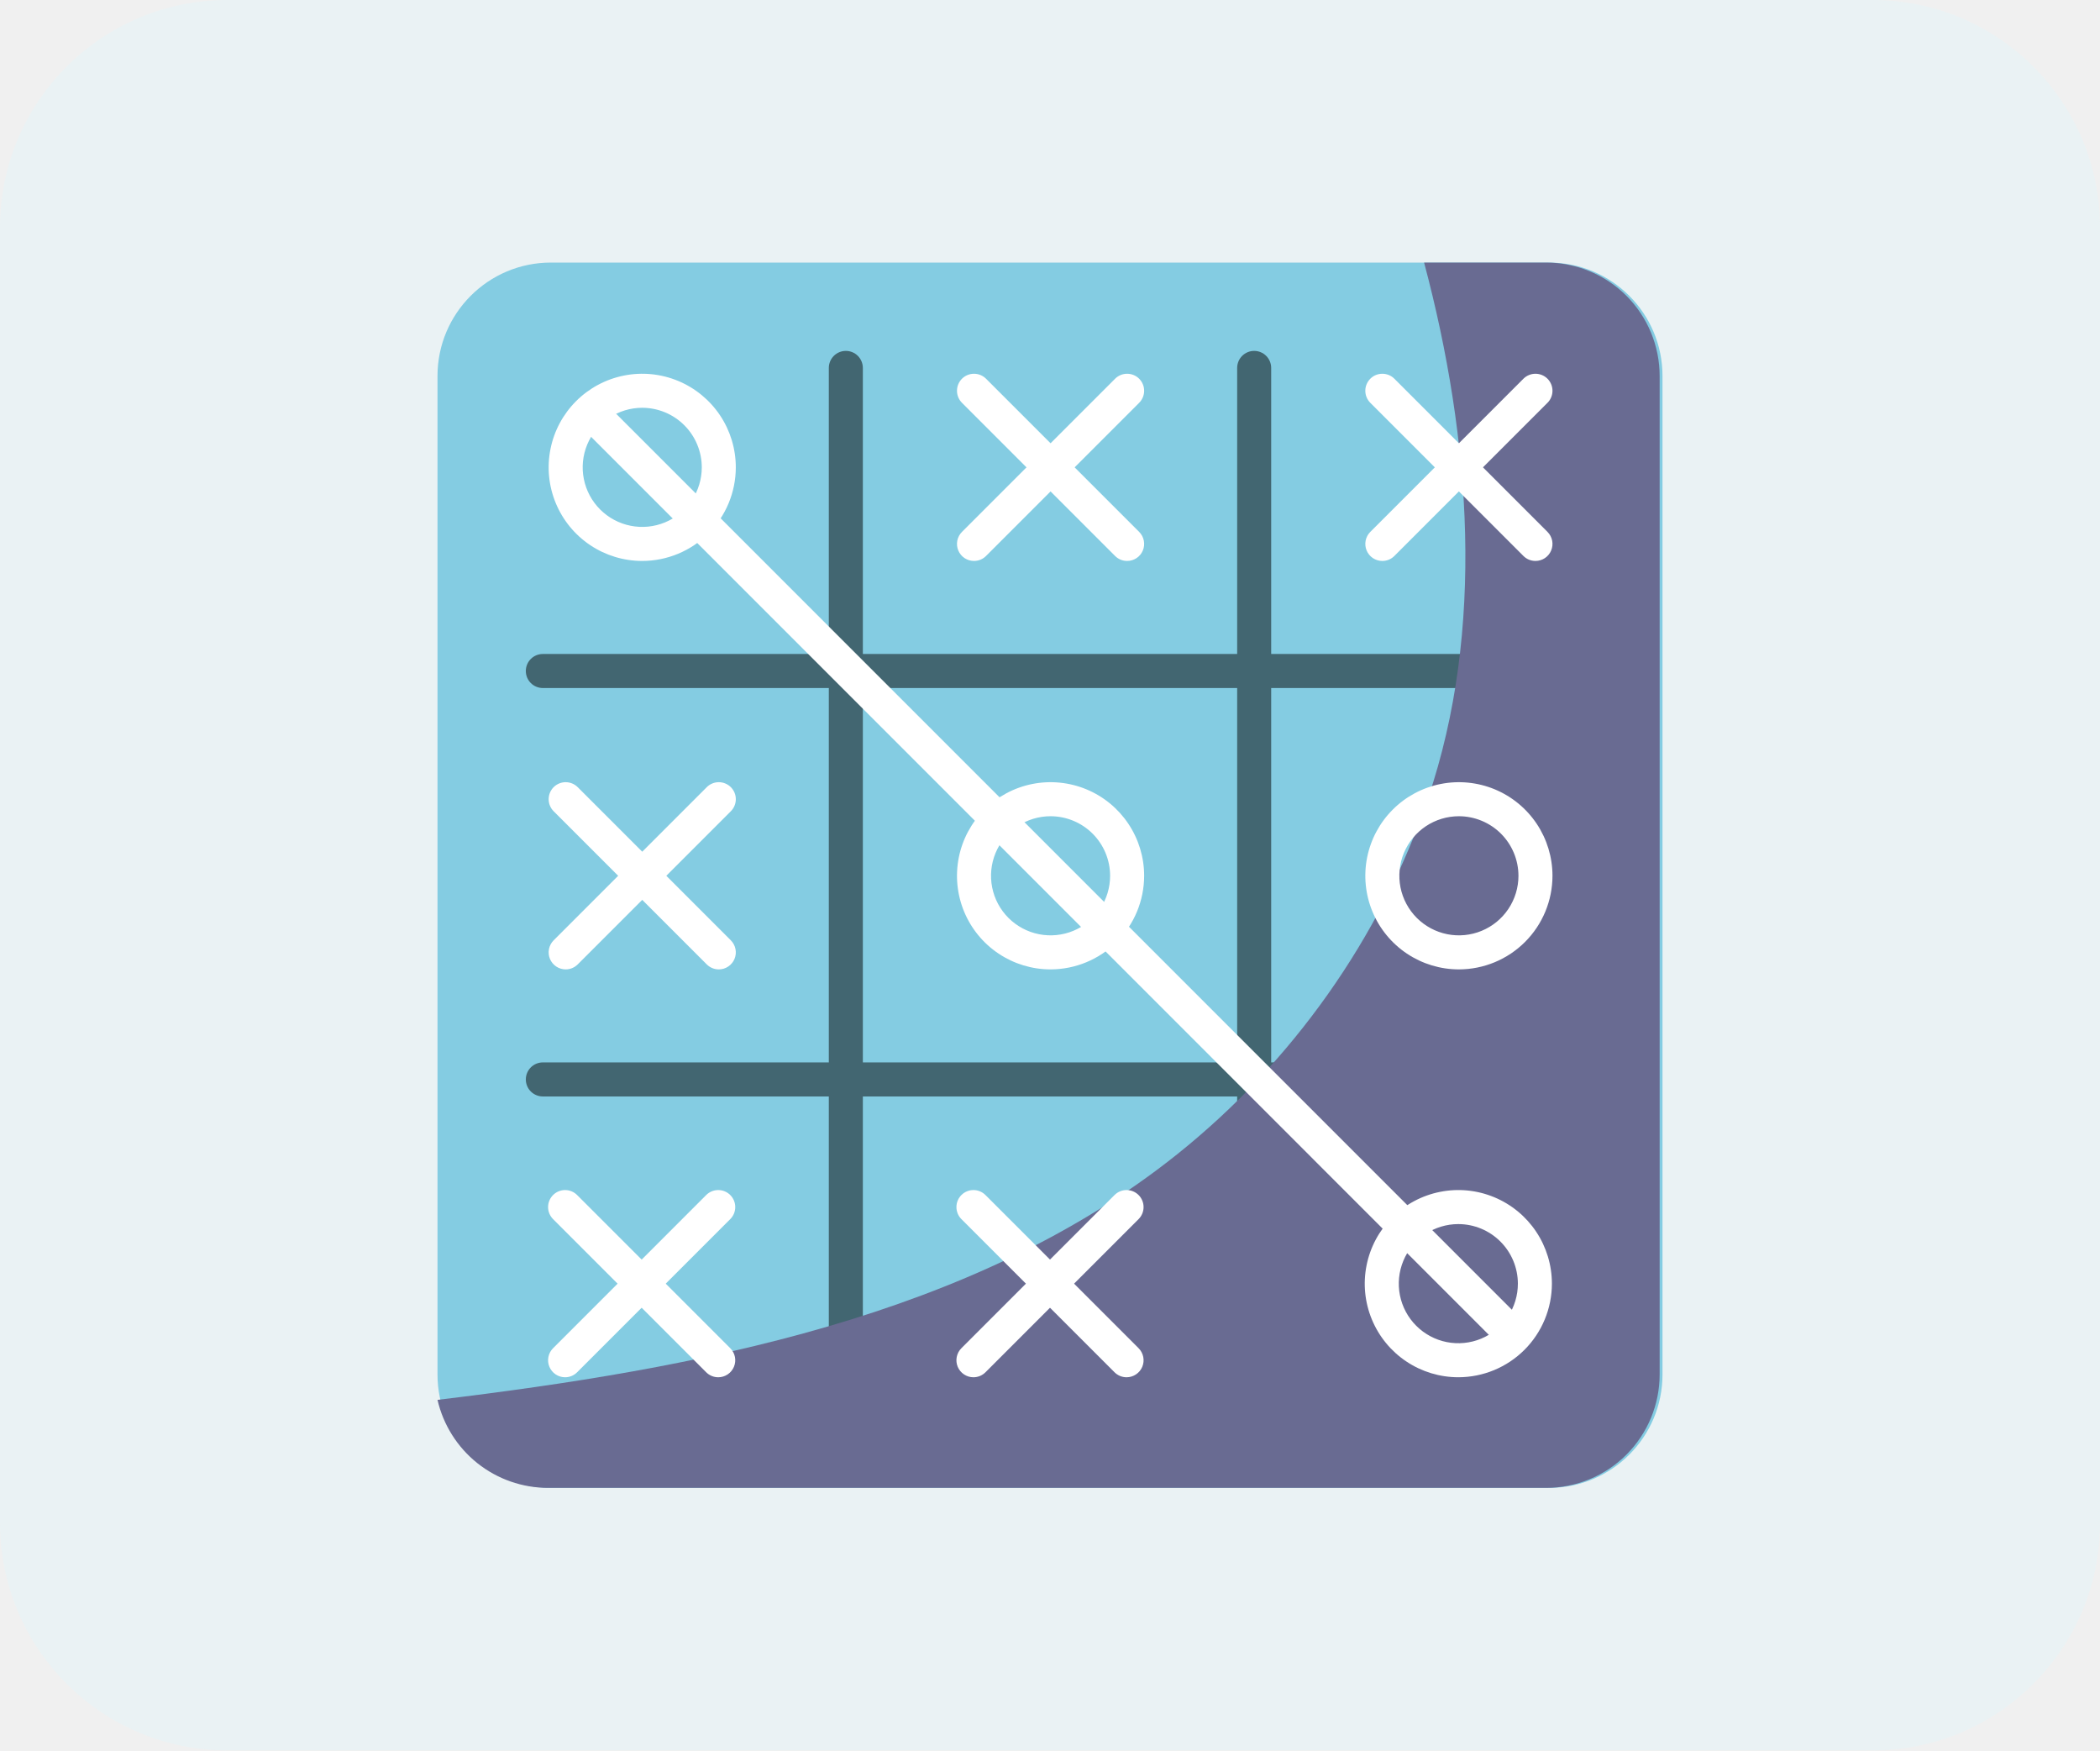
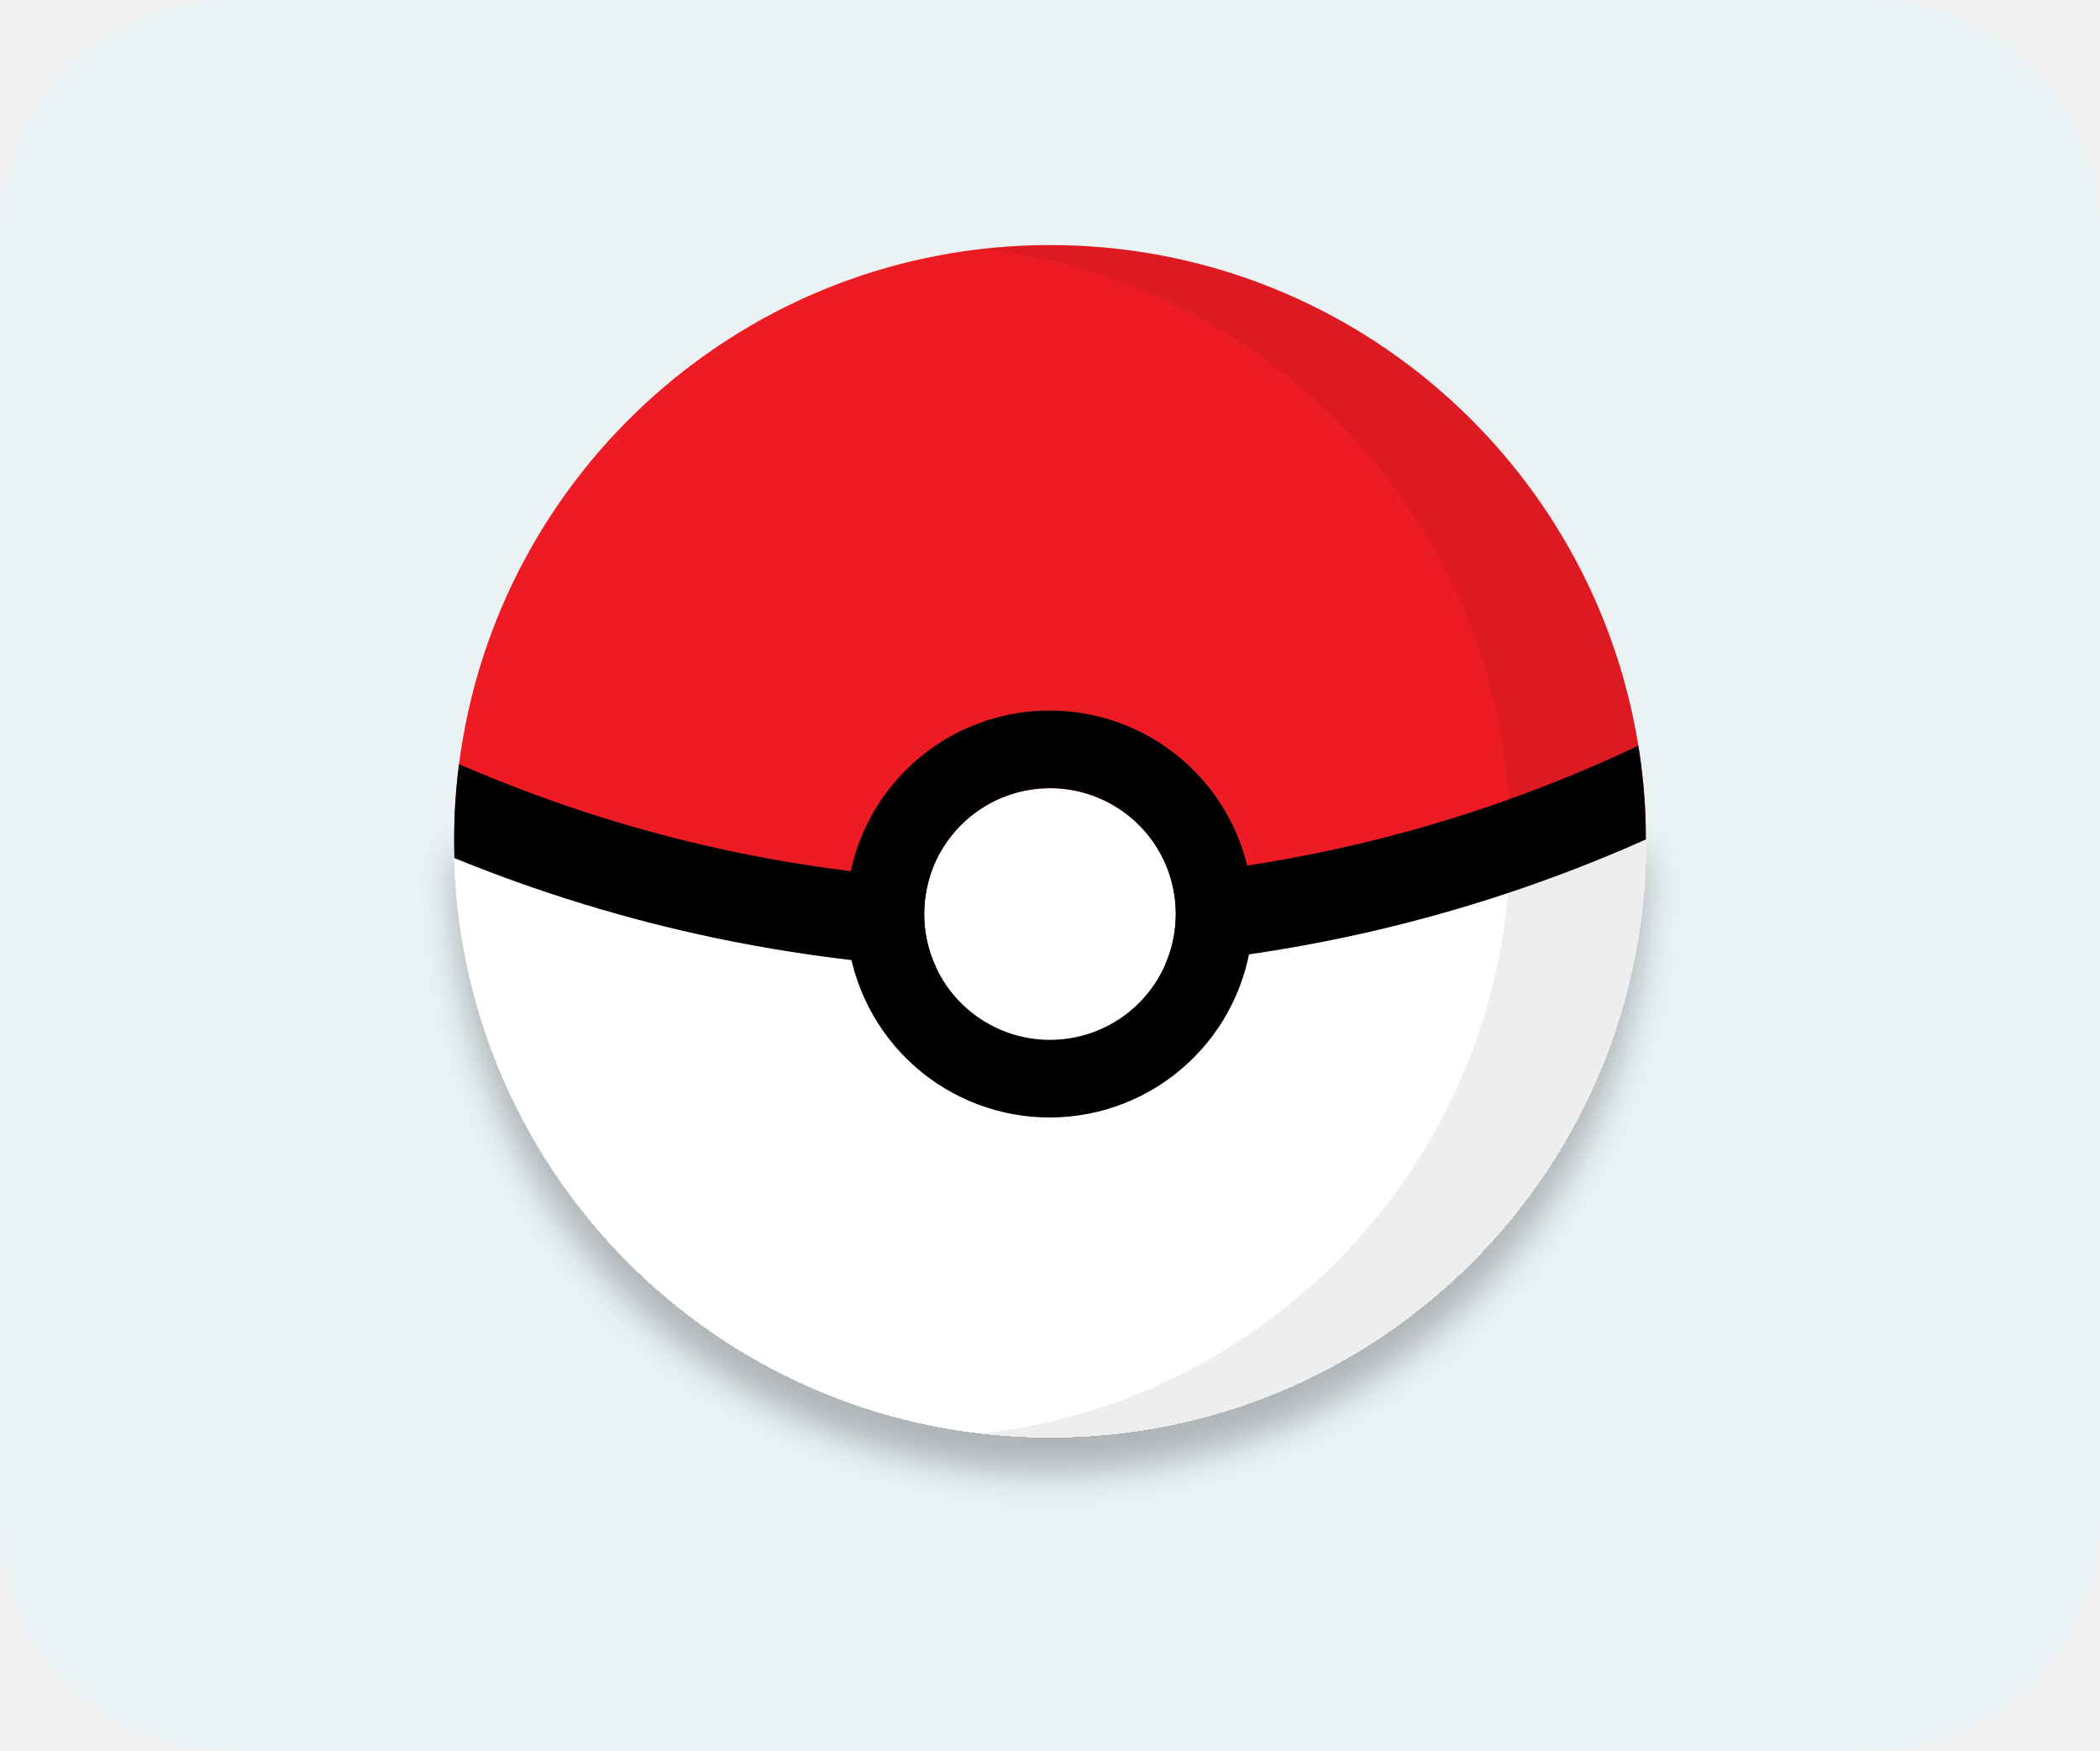
<svg xmlns="http://www.w3.org/2000/svg" width="120" height="100" viewBox="0 0 120 100" fill="none">
  <rect width="120" height="100" rx="13" transform="matrix(-1 0 0 1 120 0)" fill="#EAF2F4" />
-   <g clip-path="url(#clip0_2197_3361)">
-     <path d="M88.519 15H31.482C27.902 15 25 17.902 25 21.482V78.519C25 82.098 27.902 85 31.482 85H88.519C92.098 85 95 82.098 95 78.519V21.482C95 17.902 92.098 15 88.519 15Z" fill="#84CCE2" />
-     <path d="M88.981 60.694H72.639V39.306H88.981C89.239 39.306 89.487 39.203 89.669 39.021C89.851 38.838 89.954 38.591 89.954 38.333C89.954 38.075 89.851 37.828 89.669 37.646C89.487 37.463 89.239 37.361 88.981 37.361H72.639V21.019C72.639 20.761 72.537 20.514 72.354 20.331C72.172 20.149 71.924 20.046 71.667 20.046C71.409 20.046 71.162 20.149 70.979 20.331C70.797 20.514 70.695 20.761 70.695 21.019V37.361H49.306V21.019C49.306 20.761 49.203 20.514 49.021 20.331C48.839 20.149 48.591 20.046 48.333 20.046C48.075 20.046 47.828 20.149 47.646 20.331C47.464 20.514 47.361 20.761 47.361 21.019V37.361H31.019C30.761 37.361 30.514 37.463 30.331 37.646C30.149 37.828 30.047 38.075 30.047 38.333C30.047 38.591 30.149 38.838 30.331 39.021C30.514 39.203 30.761 39.306 31.019 39.306H47.361V60.694H31.019C30.761 60.694 30.514 60.797 30.331 60.979C30.149 61.161 30.047 61.409 30.047 61.667C30.047 61.924 30.149 62.172 30.331 62.354C30.514 62.536 30.761 62.639 31.019 62.639H47.361V78.981C47.361 79.239 47.464 79.486 47.646 79.669C47.828 79.851 48.075 79.953 48.333 79.953C48.591 79.953 48.839 79.851 49.021 79.669C49.203 79.486 49.306 79.239 49.306 78.981V62.639H70.695V78.981C70.695 79.239 70.797 79.486 70.979 79.669C71.162 79.851 71.409 79.953 71.667 79.953C71.924 79.953 72.172 79.851 72.354 79.669C72.537 79.486 72.639 79.239 72.639 78.981V62.639H88.981C89.239 62.639 89.487 62.536 89.669 62.354C89.851 62.172 89.954 61.924 89.954 61.667C89.954 61.409 89.851 61.161 89.669 60.979C89.487 60.797 89.239 60.694 88.981 60.694ZM70.695 60.694H49.306V39.306H70.695V60.694Z" fill="#426671" />
-     <path d="M94.837 21.482V78.519C94.837 80.237 94.154 81.886 92.938 83.102C91.723 84.317 90.074 85 88.355 85H31.318C29.851 85 28.428 84.503 27.28 83.59C26.133 82.677 25.329 81.401 25 79.972C39.713 78.2 55.593 75.267 67.255 65.951C73.829 60.701 78.906 53.563 81.607 45.587C84.856 35.995 84.07 25.112 81.377 15H88.355C89.206 15 90.049 15.168 90.835 15.493C91.622 15.819 92.336 16.297 92.938 16.898C93.54 17.5 94.018 18.215 94.343 19.001C94.669 19.788 94.837 20.63 94.837 21.482Z" fill="#696B92" />
-     <path d="M36.699 32.046C35.641 32.046 34.608 31.733 33.728 31.145C32.849 30.558 32.164 29.722 31.759 28.745C31.354 27.768 31.248 26.693 31.455 25.656C31.661 24.619 32.17 23.666 32.918 22.918C33.666 22.17 34.619 21.661 35.656 21.455C36.693 21.248 37.768 21.354 38.745 21.759C39.722 22.164 40.557 22.849 41.145 23.728C41.733 24.608 42.046 25.641 42.046 26.699C42.045 28.117 41.481 29.476 40.478 30.478C39.476 31.481 38.117 32.045 36.699 32.046ZM36.699 23.296C36.026 23.296 35.368 23.496 34.809 23.87C34.249 24.244 33.813 24.775 33.555 25.397C33.298 26.019 33.23 26.703 33.362 27.363C33.493 28.023 33.817 28.629 34.293 29.105C34.769 29.581 35.375 29.905 36.035 30.036C36.695 30.168 37.379 30.1 38.001 29.843C38.623 29.585 39.154 29.149 39.528 28.59C39.902 28.03 40.102 27.372 40.102 26.699C40.101 25.797 39.742 24.932 39.104 24.294C38.466 23.656 37.601 23.297 36.699 23.296Z" fill="white" />
-     <path d="M60.032 55.38C58.975 55.38 57.941 55.066 57.062 54.479C56.182 53.891 55.497 53.056 55.092 52.079C54.688 51.102 54.582 50.027 54.788 48.989C54.994 47.952 55.504 46.999 56.251 46.252C56.999 45.504 57.952 44.994 58.989 44.788C60.026 44.582 61.102 44.688 62.079 45.092C63.056 45.497 63.891 46.182 64.478 47.062C65.066 47.941 65.38 48.975 65.38 50.032C65.378 51.45 64.814 52.809 63.812 53.812C62.809 54.814 61.45 55.378 60.032 55.38ZM60.032 46.63C59.359 46.63 58.702 46.829 58.142 47.203C57.582 47.577 57.146 48.109 56.889 48.73C56.631 49.352 56.564 50.036 56.695 50.696C56.826 51.356 57.15 51.963 57.626 52.439C58.102 52.914 58.709 53.239 59.369 53.37C60.029 53.501 60.713 53.434 61.335 53.176C61.956 52.919 62.488 52.483 62.862 51.923C63.236 51.363 63.435 50.706 63.435 50.032C63.434 49.13 63.075 48.266 62.437 47.627C61.8 46.99 60.935 46.631 60.032 46.63Z" fill="white" />
-     <path d="M83.333 78.68C82.276 78.68 81.242 78.367 80.363 77.779C79.483 77.192 78.798 76.357 78.393 75.38C77.988 74.403 77.882 73.327 78.089 72.29C78.295 71.253 78.804 70.3 79.552 69.552C80.3 68.804 81.253 68.295 82.29 68.089C83.327 67.882 84.403 67.988 85.38 68.393C86.357 68.798 87.192 69.483 87.779 70.363C88.367 71.242 88.68 72.276 88.68 73.333C88.679 74.751 88.115 76.11 87.113 77.113C86.11 78.115 84.751 78.679 83.333 78.68ZM83.333 69.93C82.66 69.93 82.002 70.13 81.443 70.504C80.883 70.878 80.447 71.409 80.19 72.031C79.932 72.653 79.865 73.337 79.996 73.997C80.127 74.657 80.451 75.263 80.927 75.739C81.403 76.215 82.009 76.539 82.669 76.671C83.329 76.802 84.014 76.735 84.635 76.477C85.257 76.219 85.789 75.783 86.163 75.224C86.537 74.664 86.736 74.006 86.736 73.333C86.735 72.431 86.376 71.566 85.738 70.928C85.1 70.29 84.236 69.932 83.333 69.93Z" fill="white" />
-     <path d="M83.366 55.38C82.308 55.38 81.274 55.066 80.395 54.479C79.516 53.891 78.83 53.056 78.426 52.079C78.021 51.102 77.915 50.027 78.121 48.989C78.328 47.952 78.837 46.999 79.585 46.252C80.332 45.504 81.285 44.994 82.323 44.788C83.36 44.582 84.435 44.688 85.412 45.092C86.389 45.497 87.224 46.182 87.812 47.062C88.399 47.941 88.713 48.975 88.713 50.032C88.712 51.45 88.148 52.809 87.145 53.812C86.143 54.814 84.784 55.378 83.366 55.38ZM83.366 46.63C82.693 46.63 82.035 46.829 81.475 47.203C80.916 47.577 80.48 48.109 80.222 48.73C79.965 49.352 79.897 50.036 80.028 50.696C80.16 51.356 80.484 51.963 80.96 52.439C81.436 52.914 82.042 53.239 82.702 53.37C83.362 53.501 84.046 53.434 84.668 53.176C85.29 52.919 85.821 52.483 86.195 51.923C86.569 51.363 86.769 50.706 86.769 50.032C86.767 49.13 86.409 48.266 85.771 47.627C85.133 46.99 84.268 46.631 83.366 46.63Z" fill="white" />
-     <path d="M64.407 32.046C64.28 32.046 64.153 32.021 64.035 31.973C63.917 31.924 63.81 31.852 63.72 31.762L54.97 23.012C54.787 22.829 54.685 22.582 54.685 22.324C54.685 22.066 54.787 21.819 54.97 21.636C55.152 21.454 55.4 21.352 55.657 21.352C55.915 21.352 56.163 21.454 56.345 21.636L65.095 30.386C65.231 30.522 65.324 30.696 65.361 30.884C65.399 31.073 65.38 31.268 65.306 31.446C65.233 31.624 65.108 31.776 64.948 31.883C64.788 31.989 64.6 32.046 64.407 32.046Z" fill="white" />
-     <path d="M55.657 32.046C55.465 32.046 55.277 31.989 55.117 31.883C54.957 31.776 54.832 31.624 54.759 31.446C54.685 31.268 54.666 31.073 54.703 30.884C54.741 30.696 54.834 30.522 54.97 30.386L63.72 21.636C63.902 21.454 64.149 21.352 64.407 21.352C64.665 21.352 64.913 21.454 65.095 21.636C65.277 21.819 65.38 22.066 65.38 22.324C65.38 22.582 65.277 22.829 65.095 23.012L56.345 31.762C56.255 31.852 56.148 31.924 56.029 31.973C55.911 32.021 55.785 32.046 55.657 32.046Z" fill="white" />
-     <path d="M64.375 78.681C64.247 78.681 64.121 78.656 64.003 78.607C63.885 78.558 63.778 78.486 63.687 78.396L54.937 69.646C54.755 69.464 54.653 69.216 54.653 68.958C54.653 68.7 54.755 68.453 54.937 68.271C55.12 68.088 55.367 67.986 55.625 67.986C55.883 67.986 56.13 68.088 56.313 68.271L65.063 77.021C65.199 77.157 65.291 77.33 65.329 77.519C65.367 77.707 65.347 77.903 65.274 78.081C65.2 78.258 65.075 78.41 64.915 78.517C64.755 78.624 64.567 78.681 64.375 78.681Z" fill="white" />
-     <path d="M55.625 78.681C55.433 78.681 55.245 78.624 55.085 78.517C54.925 78.41 54.8 78.258 54.726 78.081C54.653 77.903 54.633 77.707 54.671 77.519C54.709 77.33 54.801 77.157 54.937 77.021L63.687 68.271C63.87 68.088 64.117 67.986 64.375 67.986C64.633 67.986 64.88 68.088 65.063 68.271C65.245 68.453 65.347 68.7 65.347 68.958C65.347 69.216 65.245 69.464 65.063 69.646L56.313 78.396C56.222 78.486 56.115 78.558 55.997 78.607C55.879 78.656 55.753 78.681 55.625 78.681Z" fill="white" />
-     <path d="M41.042 78.681C40.914 78.681 40.788 78.656 40.669 78.607C40.551 78.558 40.444 78.486 40.354 78.396L31.604 69.646C31.422 69.464 31.319 69.216 31.319 68.958C31.319 68.7 31.422 68.453 31.604 68.271C31.786 68.088 32.034 67.986 32.292 67.986C32.55 67.986 32.797 68.088 32.979 68.271L41.729 77.021C41.865 77.157 41.958 77.33 41.996 77.519C42.033 77.707 42.014 77.903 41.94 78.081C41.867 78.258 41.742 78.41 41.582 78.517C41.422 78.624 41.234 78.681 41.042 78.681Z" fill="white" />
-     <path d="M32.292 78.681C32.099 78.681 31.911 78.624 31.751 78.517C31.591 78.41 31.467 78.258 31.393 78.081C31.319 77.903 31.3 77.707 31.338 77.519C31.375 77.33 31.468 77.157 31.604 77.021L40.354 68.271C40.536 68.088 40.784 67.986 41.042 67.986C41.3 67.986 41.547 68.088 41.729 68.271C41.912 68.453 42.014 68.7 42.014 68.958C42.014 69.216 41.912 69.464 41.729 69.646L32.979 78.396C32.889 78.486 32.782 78.558 32.664 78.607C32.546 78.656 32.419 78.681 32.292 78.681Z" fill="white" />
-     <path d="M87.741 32.046C87.613 32.046 87.487 32.021 87.369 31.973C87.251 31.924 87.143 31.852 87.053 31.762L78.303 23.012C78.121 22.829 78.018 22.582 78.018 22.324C78.018 22.066 78.121 21.819 78.303 21.636C78.485 21.454 78.733 21.352 78.991 21.352C79.249 21.352 79.496 21.454 79.678 21.636L88.428 30.386C88.564 30.522 88.657 30.696 88.695 30.884C88.732 31.073 88.713 31.268 88.639 31.446C88.566 31.624 88.441 31.776 88.281 31.883C88.121 31.989 87.933 32.046 87.741 32.046Z" fill="white" />
-     <path d="M78.991 32.046C78.798 32.046 78.61 31.989 78.45 31.883C78.29 31.776 78.166 31.624 78.092 31.446C78.019 31.268 77.999 31.073 78.037 30.884C78.074 30.696 78.167 30.522 78.303 30.386L87.053 21.636C87.143 21.546 87.251 21.474 87.369 21.426C87.487 21.377 87.613 21.352 87.741 21.352C87.868 21.352 87.995 21.377 88.113 21.426C88.231 21.474 88.338 21.546 88.428 21.636C88.519 21.727 88.59 21.834 88.639 21.952C88.688 22.07 88.713 22.196 88.713 22.324C88.713 22.452 88.688 22.578 88.639 22.696C88.59 22.814 88.519 22.922 88.428 23.012L79.678 31.762C79.588 31.852 79.481 31.924 79.363 31.973C79.245 32.021 79.118 32.046 78.991 32.046Z" fill="white" />
-     <path d="M41.074 55.38C40.946 55.38 40.82 55.355 40.702 55.306C40.584 55.257 40.477 55.185 40.386 55.095L31.636 46.345C31.454 46.163 31.352 45.915 31.352 45.657C31.352 45.399 31.454 45.152 31.636 44.97C31.819 44.787 32.066 44.685 32.324 44.685C32.582 44.685 32.829 44.787 33.012 44.97L41.762 53.72C41.898 53.856 41.99 54.029 42.028 54.218C42.066 54.406 42.046 54.602 41.973 54.779C41.899 54.957 41.774 55.109 41.614 55.216C41.455 55.323 41.266 55.38 41.074 55.38Z" fill="white" />
-     <path d="M32.324 55.38C32.132 55.38 31.944 55.323 31.784 55.216C31.624 55.109 31.499 54.957 31.425 54.779C31.352 54.602 31.333 54.406 31.37 54.218C31.408 54.029 31.5 53.856 31.636 53.72L40.386 44.97C40.569 44.787 40.816 44.685 41.074 44.685C41.332 44.685 41.579 44.787 41.762 44.97C41.944 45.152 42.047 45.399 42.047 45.657C42.047 45.915 41.944 46.163 41.762 46.345L33.012 55.095C32.922 55.185 32.814 55.257 32.696 55.306C32.578 55.355 32.452 55.38 32.324 55.38Z" fill="white" />
-     <path d="M86.479 77.257C86.352 77.257 86.225 77.233 86.107 77.184C85.99 77.135 85.882 77.063 85.792 76.973L33.222 24.402C33.129 24.312 33.055 24.205 33.004 24.086C32.953 23.968 32.926 23.84 32.925 23.711C32.924 23.582 32.948 23.454 32.997 23.334C33.046 23.215 33.118 23.107 33.21 23.015C33.301 22.924 33.41 22.852 33.529 22.803C33.648 22.754 33.776 22.729 33.906 22.73C34.035 22.732 34.162 22.758 34.281 22.809C34.4 22.86 34.507 22.934 34.596 23.027L87.167 75.598C87.303 75.734 87.395 75.907 87.433 76.096C87.47 76.284 87.451 76.48 87.377 76.657C87.304 76.835 87.179 76.987 87.019 77.093C86.859 77.2 86.672 77.257 86.479 77.257Z" fill="white" />
+   <g clip-path="url(#clip0_2197_3266)">
+     <g filter="url(#filter0_d_2197_3266)">
+       <path d="M94.054 48.054C94.054 48.156 94.054 48.257 94.054 48.358C93.891 67.025 78.707 82.108 60 82.108C41.669 82.108 26.721 67.624 25.976 49.477C25.969 49.324 25.964 49.171 25.96 49.017C25.951 48.698 25.946 48.377 25.946 48.054C25.946 47.566 25.956 47.081 25.977 46.599C36.566 50.556 48.03 52.721 60 52.721C71.97 52.721 83.434 50.556 94.023 46.599C94.043 47.048 94.053 47.501 94.053 47.955C94.054 47.991 94.054 48.021 94.054 48.054Z" fill="white" />
+     </g>
+     <path d="M94.023 46.599C83.434 50.556 71.97 52.721 60 52.721C48.03 52.721 36.566 50.556 25.977 46.599C26.019 45.607 26.103 44.626 26.229 43.657C28.384 26.928 42.683 14 60 14C76.952 14 91.011 26.387 93.62 42.602C93.832 43.925 93.967 45.26 94.023 46.599Z" fill="#ED1C24" />
+     <path opacity="0.07" d="M94.054 48.054C94.054 48.156 94.054 48.257 94.054 48.358C93.891 67.025 78.707 82.108 60 82.108C58.705 82.109 57.411 82.036 56.124 81.89C73.005 79.975 86.142 65.716 86.296 48.358C86.296 48.257 86.296 48.156 86.296 48.054C86.296 48.021 86.296 47.991 86.296 47.955C86.296 47.501 86.286 47.049 86.266 46.599C86.21 45.26 86.075 43.925 85.863 42.602C83.46 27.642 71.303 15.94 56.123 14.219C57.41 14.073 58.705 13.999 60 14C76.952 14 91.011 26.387 93.62 42.602C93.832 43.925 93.967 45.26 94.023 46.599C94.043 47.048 94.053 47.501 94.053 47.955C94.054 47.991 94.054 48.021 94.054 48.054Z" fill="black" />
+     <path d="M94.054 47.955C88.903 50.254 83.537 52.04 78.036 53.288C71.713 54.716 65.25 55.435 58.767 55.432C52.764 55.434 46.776 54.818 40.899 53.592C35.791 52.523 30.791 50.992 25.96 49.017C25.951 48.698 25.946 48.377 25.946 48.054C25.946 47.566 25.956 47.081 25.977 46.599C26.019 45.607 26.103 44.626 26.229 43.657L26.322 43.694C36.557 48.135 47.474 50.387 58.765 50.387C70.974 50.387 82.696 47.77 93.605 42.609L93.62 42.602C93.832 43.925 93.967 45.26 94.023 46.599C94.044 47.048 94.054 47.501 94.054 47.955Z" fill="black" />
+     <path d="M60 59.406C63.971 59.406 67.189 56.187 67.189 52.216C67.189 48.246 63.971 45.027 60 45.027C56.029 45.027 52.811 48.246 52.811 52.216C52.811 56.187 56.029 59.406 60 59.406Z" fill="white" />
+     <path d="M70.69 47.698C69.57 45.042 67.502 42.897 64.89 41.679C62.277 40.462 59.305 40.258 56.55 41.108C53.796 41.958 51.456 43.801 49.983 46.28C48.511 48.758 48.013 51.695 48.584 54.521C49.156 57.346 50.757 59.858 53.076 61.57C55.396 63.282 58.268 64.07 61.137 63.783C64.005 63.496 66.664 62.154 68.598 60.016C70.533 57.879 71.604 55.099 71.604 52.216C71.605 50.664 71.294 49.128 70.69 47.698ZM60 59.405C58.578 59.405 57.188 58.984 56.006 58.194C54.824 57.404 53.902 56.281 53.358 54.967C52.814 53.654 52.672 52.208 52.949 50.814C53.226 49.419 53.911 48.138 54.916 47.133C55.922 46.127 57.203 45.443 58.597 45.165C59.992 44.888 61.438 45.03 62.751 45.574C64.065 46.118 65.188 47.04 65.978 48.222C66.768 49.404 67.189 50.794 67.189 52.216C67.189 54.123 66.432 55.951 65.084 57.3C63.735 58.648 61.907 59.405 60 59.405Z" fill="black" />
  </g>
  <defs>
-     <clipPath id="clip0_2197_3361">
-       <rect width="70" height="70" fill="white" transform="translate(25 15)" />
+     <filter id="filter0_d_2197_3266" x="23.946" y="46.599" width="72.108" height="39.51" filterUnits="userSpaceOnUse" color-interpolation-filters="sRGB">
+       <feFlood flood-opacity="0" result="BackgroundImageFix" />
+       <feColorMatrix in="SourceAlpha" type="matrix" values="0 0 0 0 0 0 0 0 0 0 0 0 0 0 0 0 0 0 127 0" result="hardAlpha" />
+       <feOffset dy="2" />
+       <feGaussianBlur stdDeviation="1" />
+       <feComposite in2="hardAlpha" operator="out" />
+       <feColorMatrix type="matrix" values="0 0 0 0 0 0 0 0 0 0 0 0 0 0 0 0 0 0 0.25 0" />
+       <feBlend mode="normal" in2="BackgroundImageFix" result="effect1_dropShadow_2197_3266" />
+       <feBlend mode="normal" in="SourceGraphic" in2="effect1_dropShadow_2197_3266" result="shape" />
+     </filter>
+     <clipPath id="clip0_2197_3266">
+       <rect width="72" height="72" fill="white" transform="translate(24 14)" />
    </clipPath>
  </defs>
</svg>
